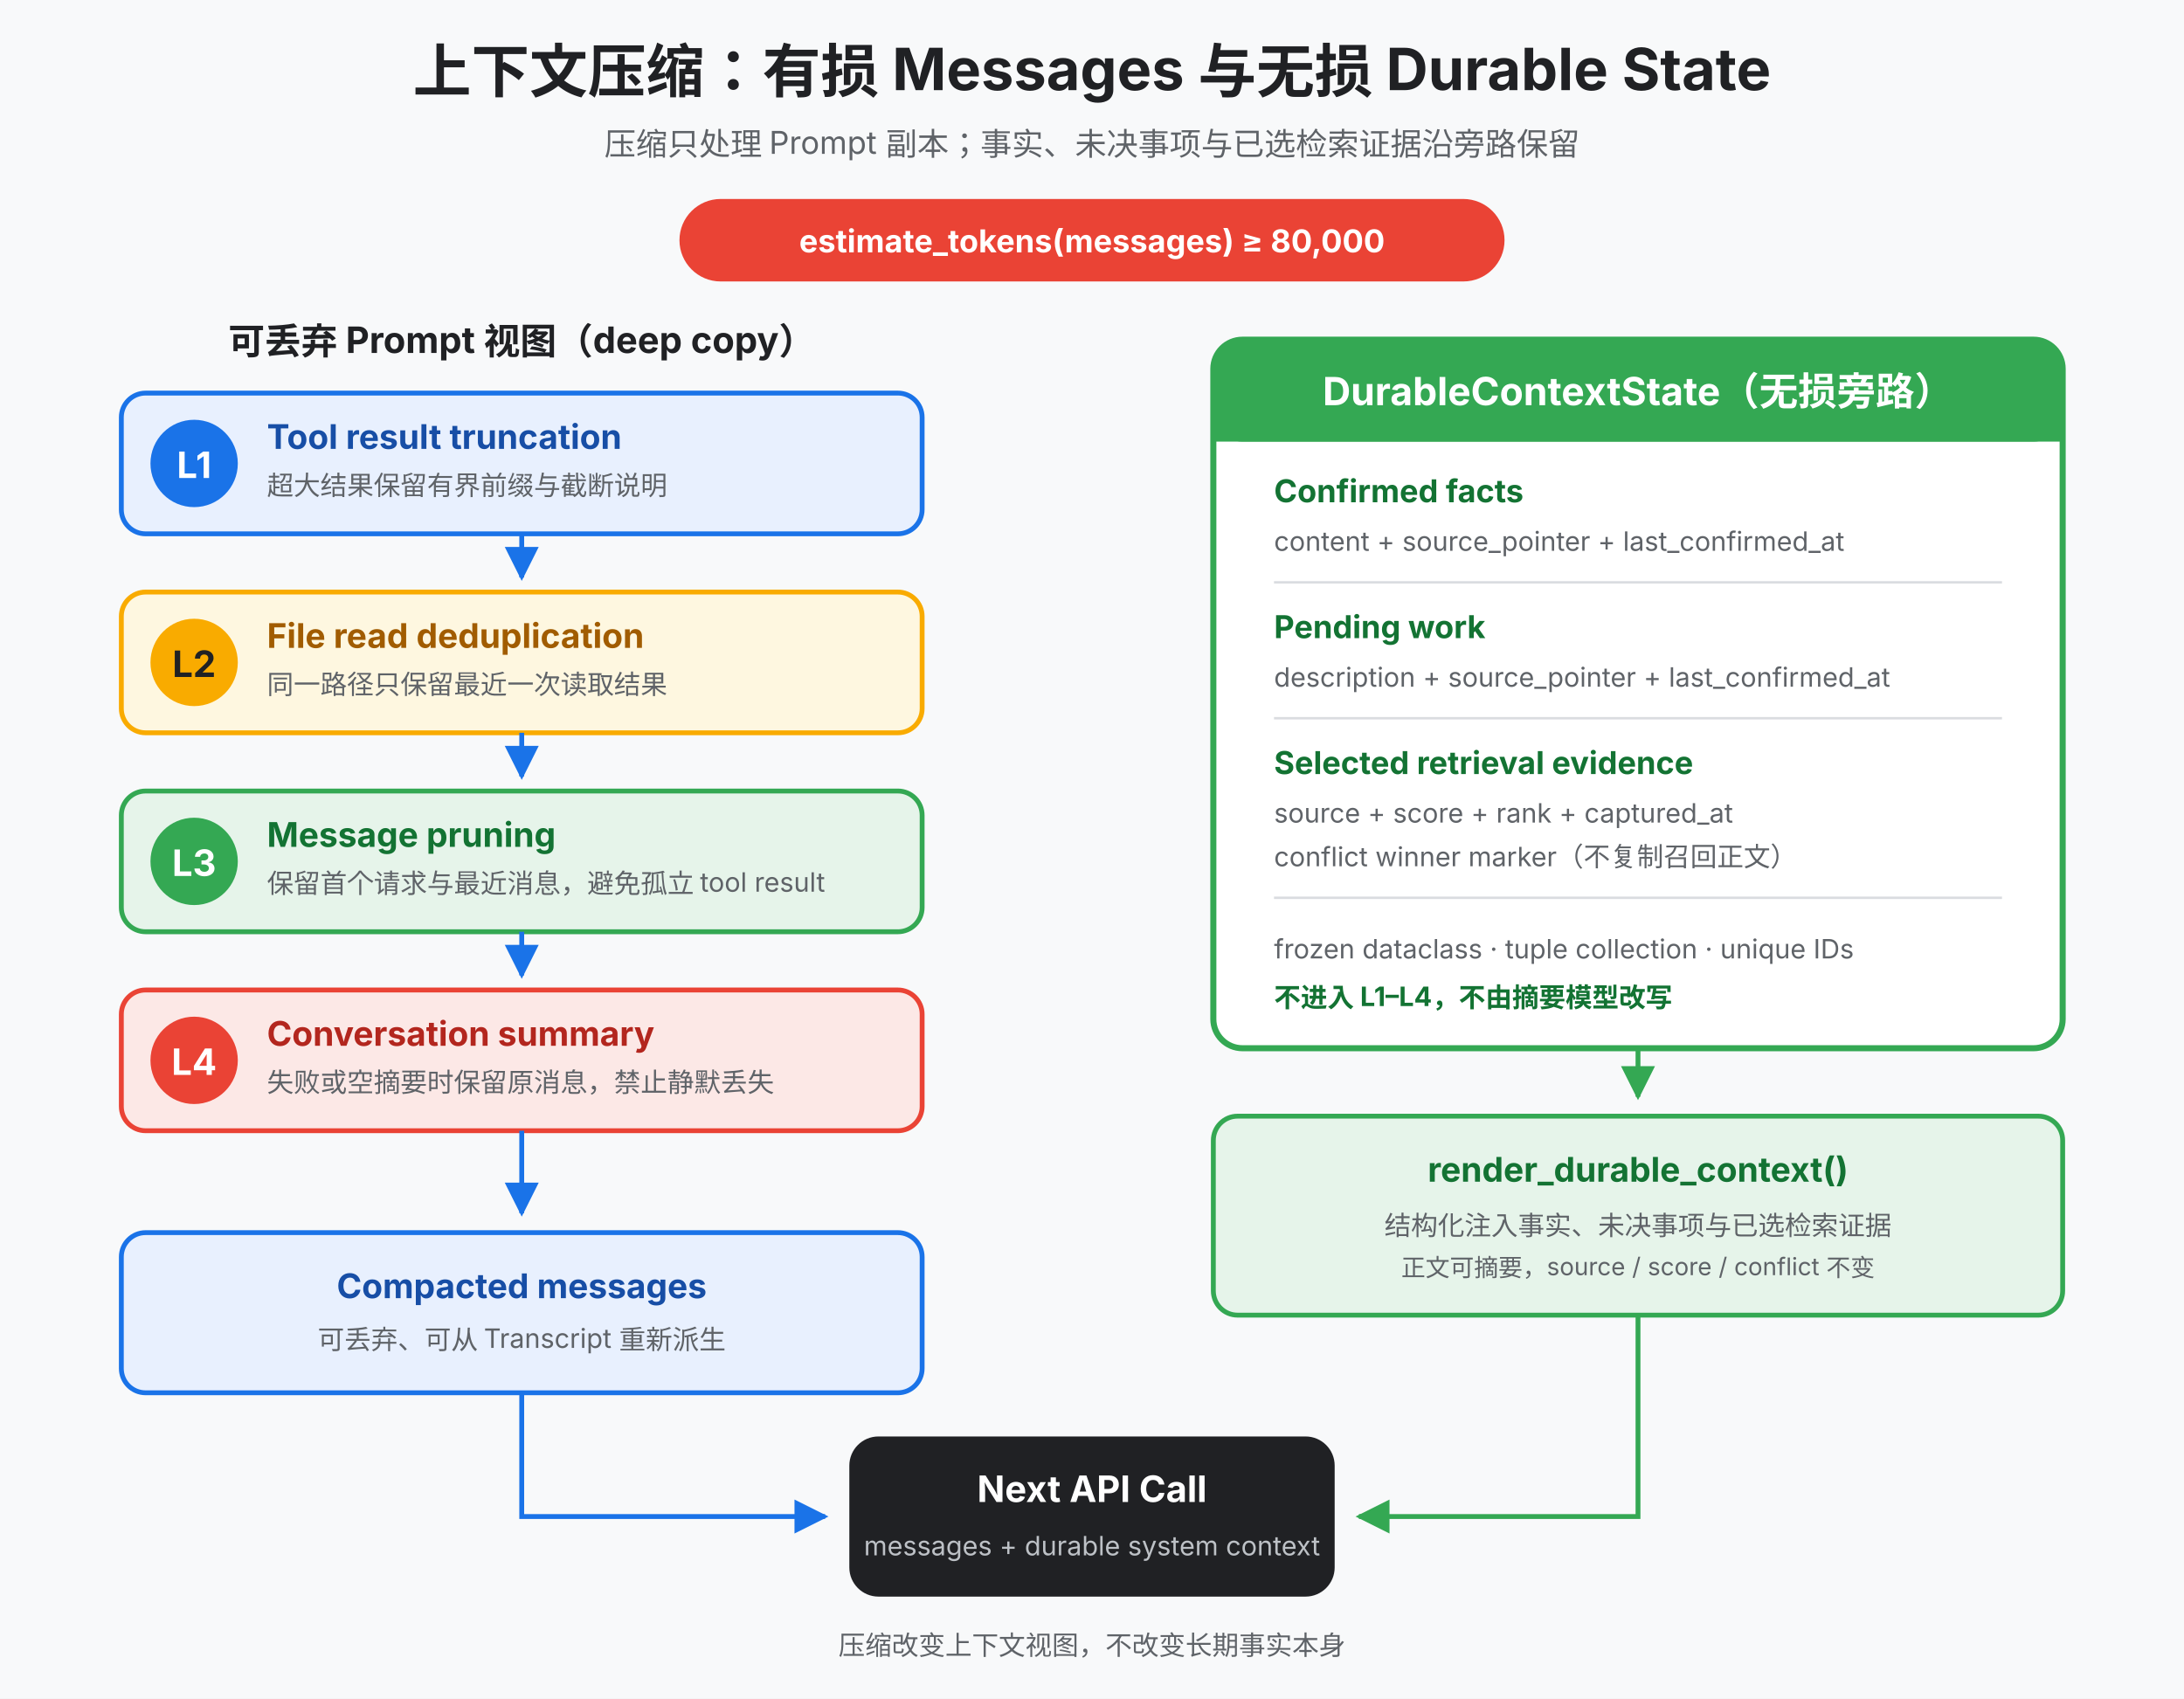
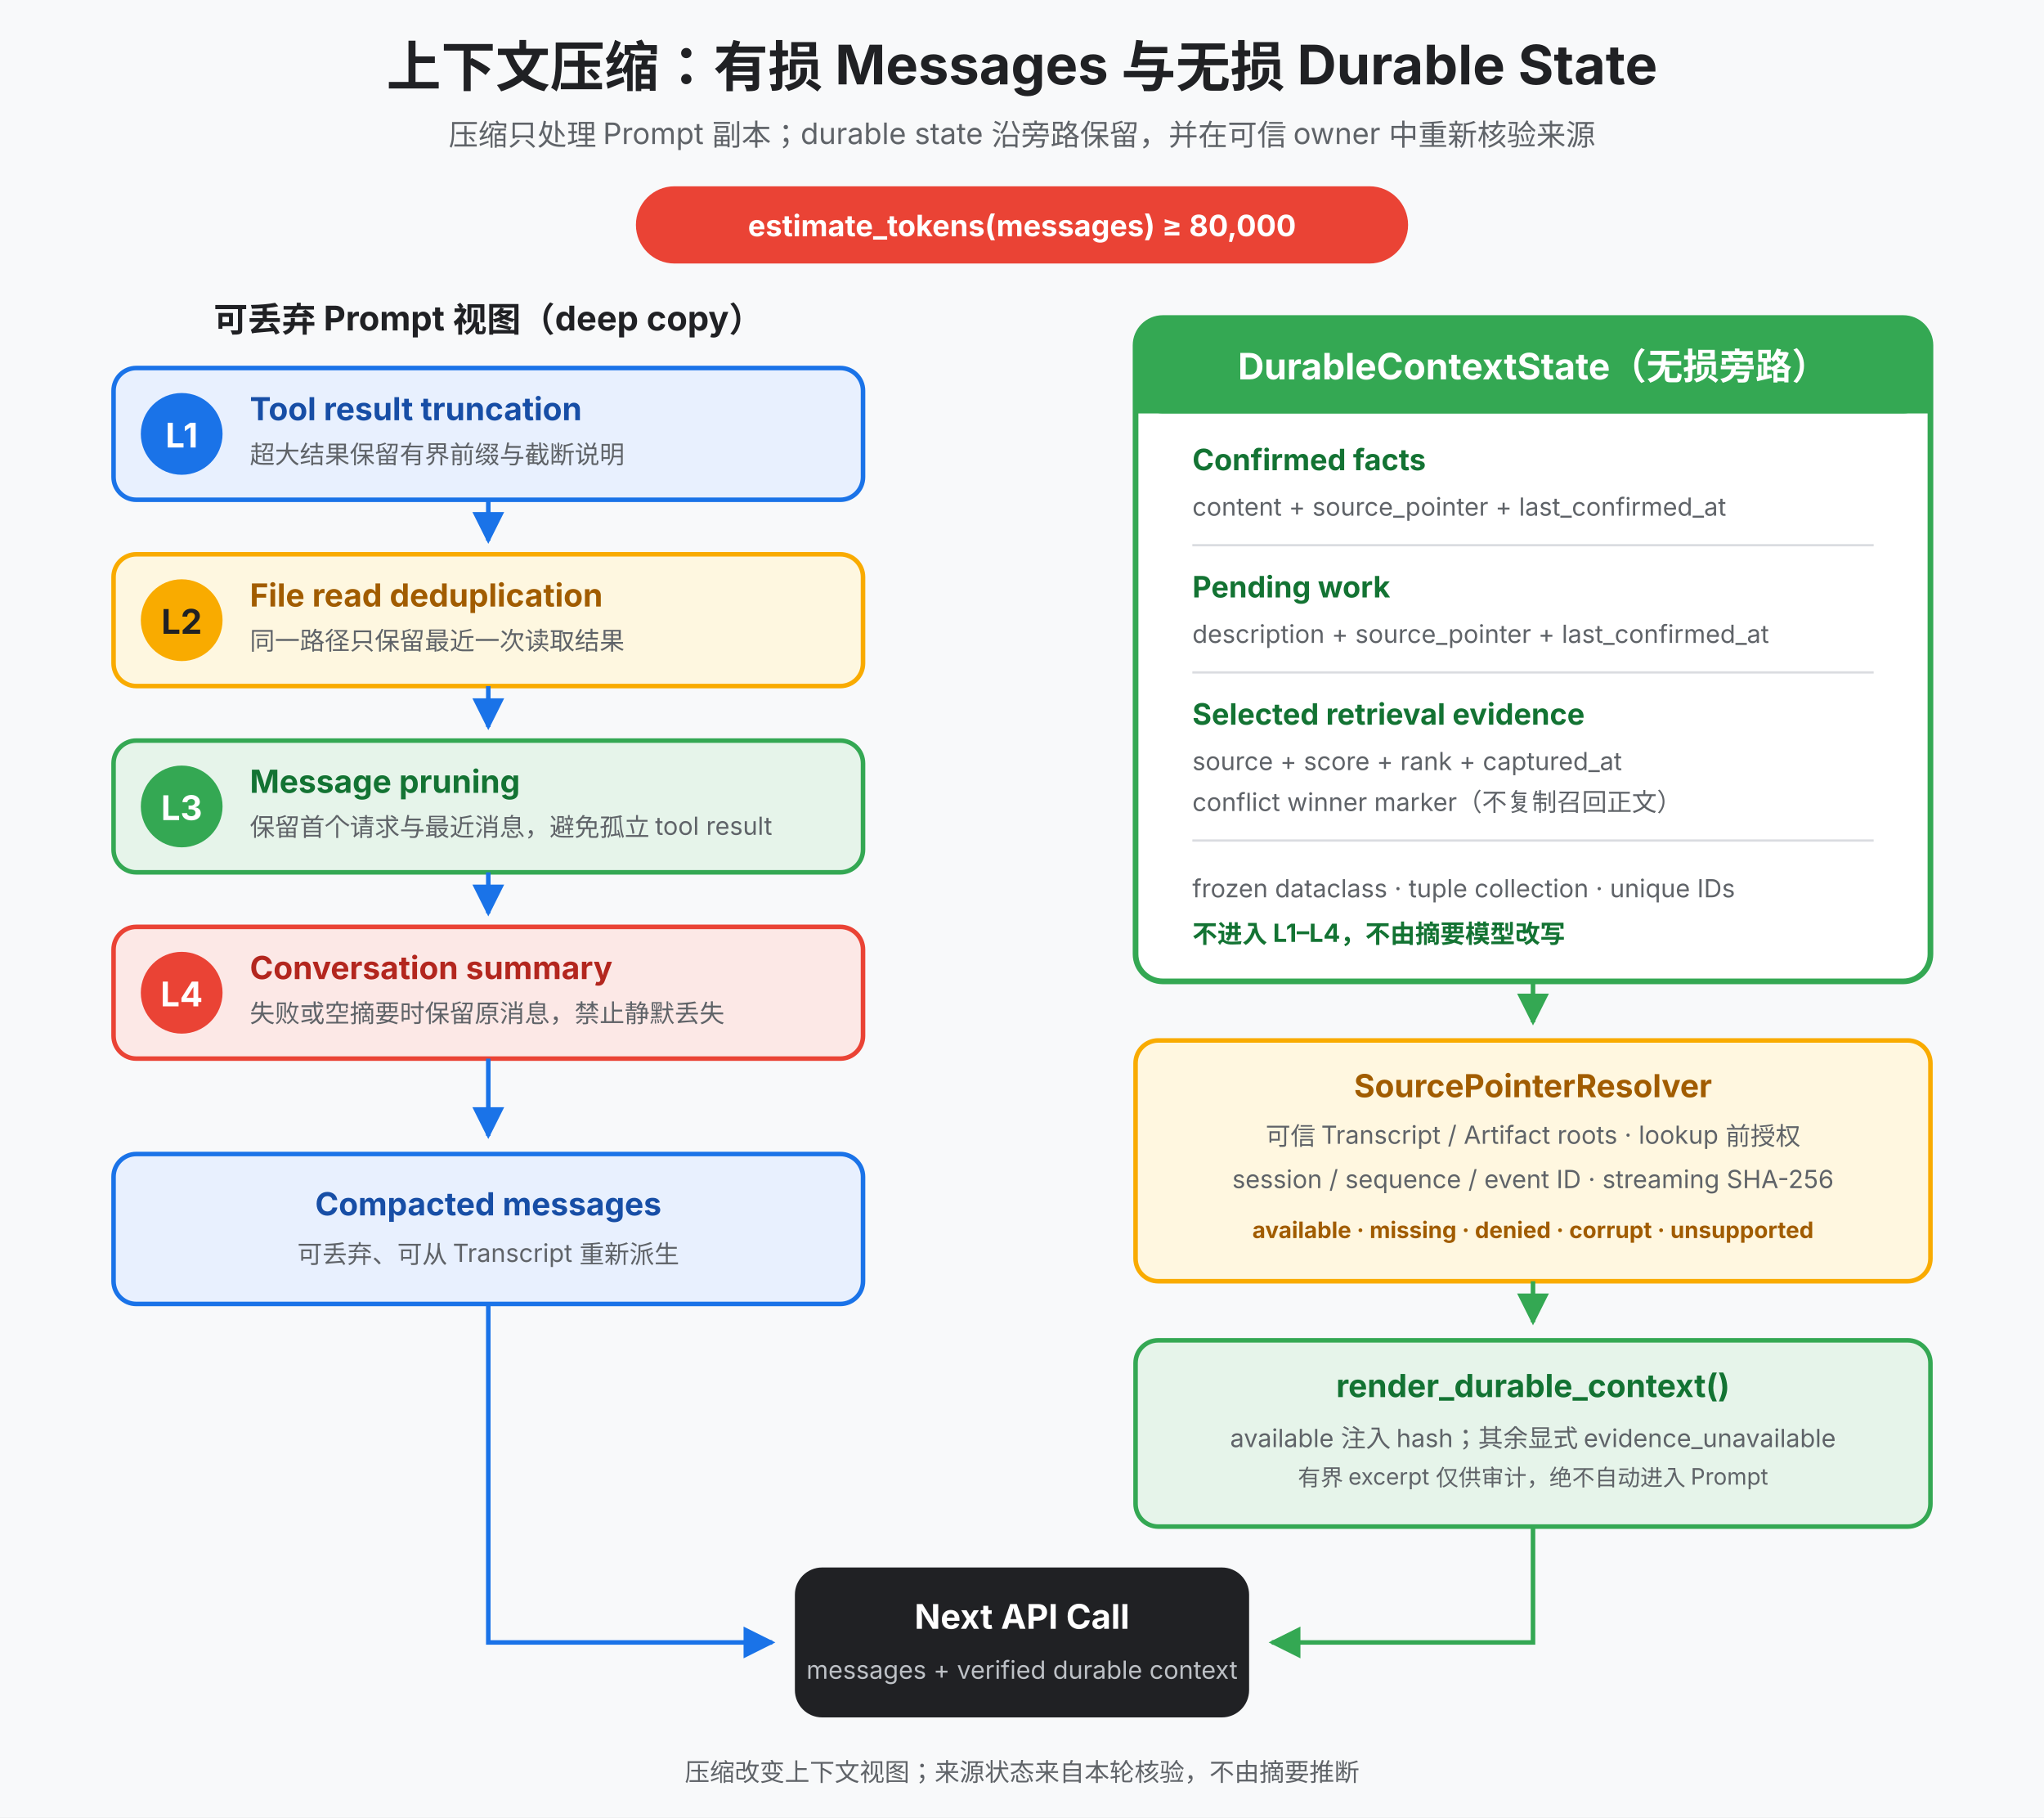
- <svg xmlns="http://www.w3.org/2000/svg" viewBox="0 0 900 700" font-family="-apple-system, BlinkMacSystemFont, 'Segoe UI', 'PingFang SC', 'Microsoft YaHei', sans-serif">
+ <svg xmlns="http://www.w3.org/2000/svg" viewBox="0 0 900 800" font-family="-apple-system, BlinkMacSystemFont, 'Segoe UI', 'PingFang SC', 'Microsoft YaHei', sans-serif">
  <defs>
    <marker id="arrow-blue" viewBox="0 0 10 10" refX="9" refY="5" markerWidth="7" markerHeight="7" orient="auto">
      <path d="M0,0 L10,5 L0,10 Z" fill="#1a73e8" />
    </marker>
    <marker id="arrow-green" viewBox="0 0 10 10" refX="9" refY="5" markerWidth="7" markerHeight="7" orient="auto">
      <path d="M0,0 L10,5 L0,10 Z" fill="#34a853" />
    </marker>
  </defs>
-   <rect width="900" height="700" fill="#f8f9fa" />
+   <rect width="900" height="800" fill="#f8f9fa" />
  <text x="450" y="38" text-anchor="middle" font-size="24" font-weight="700" fill="#202124">上下文压缩：有损 Messages 与无损 Durable State</text>
-   <text x="450" y="64" text-anchor="middle" font-size="13" fill="#5f6368">压缩只处理 Prompt 副本；事实、未决事项与已选检索证据沿旁路保留</text>
+   <text x="450" y="64" text-anchor="middle" font-size="13" fill="#5f6368">压缩只处理 Prompt 副本；durable state 沿旁路保留，并在可信 owner 中重新核验来源</text>
  <rect x="280" y="82" width="340" height="34" rx="17" fill="#ea4335" />
  <text x="450" y="104" text-anchor="middle" font-size="13" font-weight="700" fill="#ffffff">estimate_tokens(messages) ≥ 80,000</text>
  <text x="215" y="146" text-anchor="middle" font-size="15" font-weight="700" fill="#202124">可丢弃 Prompt 视图（deep copy）</text>
  <rect x="50" y="162" width="330" height="58" rx="10" fill="#e8f0fe" stroke="#1a73e8" stroke-width="2" />
  <circle cx="80" cy="191" r="18" fill="#1a73e8" />
  <text x="80" y="197" text-anchor="middle" font-size="15" font-weight="700" fill="#ffffff">L1</text>
  <text x="110" y="185" font-size="14" font-weight="700" fill="#174ea6">Tool result truncation</text>
  <text x="110" y="204" font-size="11" fill="#5f6368">超大结果保留有界前缀与截断说明</text>
  <line x1="215" y1="220" x2="215" y2="238" stroke="#1a73e8" stroke-width="2" marker-end="url(#arrow-blue)" />
  <rect x="50" y="244" width="330" height="58" rx="10" fill="#fef7e0" stroke="#f9ab00" stroke-width="2" />
  <circle cx="80" cy="273" r="18" fill="#f9ab00" />
  <text x="80" y="279" text-anchor="middle" font-size="15" font-weight="700" fill="#202124">L2</text>
  <text x="110" y="267" font-size="14" font-weight="700" fill="#a15c00">File read deduplication</text>
  <text x="110" y="286" font-size="11" fill="#5f6368">同一路径只保留最近一次读取结果</text>
  <line x1="215" y1="302" x2="215" y2="320" stroke="#1a73e8" stroke-width="2" marker-end="url(#arrow-blue)" />
  <rect x="50" y="326" width="330" height="58" rx="10" fill="#e6f4ea" stroke="#34a853" stroke-width="2" />
  <circle cx="80" cy="355" r="18" fill="#34a853" />
  <text x="80" y="361" text-anchor="middle" font-size="15" font-weight="700" fill="#ffffff">L3</text>
  <text x="110" y="349" font-size="14" font-weight="700" fill="#137333">Message pruning</text>
  <text x="110" y="368" font-size="11" fill="#5f6368">保留首个请求与最近消息，避免孤立 tool result</text>
  <line x1="215" y1="384" x2="215" y2="402" stroke="#1a73e8" stroke-width="2" marker-end="url(#arrow-blue)" />
  <rect x="50" y="408" width="330" height="58" rx="10" fill="#fce8e6" stroke="#ea4335" stroke-width="2" />
  <circle cx="80" cy="437" r="18" fill="#ea4335" />
  <text x="80" y="443" text-anchor="middle" font-size="15" font-weight="700" fill="#ffffff">L4</text>
  <text x="110" y="431" font-size="14" font-weight="700" fill="#b3261e">Conversation summary</text>
  <text x="110" y="450" font-size="11" fill="#5f6368">失败或空摘要时保留原消息，禁止静默丢失</text>
  <rect x="500" y="140" width="350" height="292" rx="12" fill="#ffffff" stroke="#34a853" stroke-width="2.5" />
  <rect x="500" y="140" width="350" height="42" rx="12" fill="#34a853" />
  <rect x="500" y="165" width="350" height="17" fill="#34a853" />
  <text x="675" y="167" text-anchor="middle" font-size="16" font-weight="700" fill="#ffffff">DurableContextState（无损旁路）</text>
  <text x="525" y="207" font-size="13" font-weight="700" fill="#137333">Confirmed facts</text>
  <text x="525" y="227" font-size="11" fill="#5f6368">content + source_pointer + last_confirmed_at</text>
  <line x1="525" y1="240" x2="825" y2="240" stroke="#dadce0" />
  <text x="525" y="263" font-size="13" font-weight="700" fill="#137333">Pending work</text>
  <text x="525" y="283" font-size="11" fill="#5f6368">description + source_pointer + last_confirmed_at</text>
  <line x1="525" y1="296" x2="825" y2="296" stroke="#dadce0" />
  <text x="525" y="319" font-size="13" font-weight="700" fill="#137333">Selected retrieval evidence</text>
  <text x="525" y="339" font-size="11" fill="#5f6368">source + score + rank + captured_at</text>
  <text x="525" y="357" font-size="11" fill="#5f6368">conflict winner marker（不复制召回正文）</text>
  <line x1="525" y1="370" x2="825" y2="370" stroke="#dadce0" />
  <text x="525" y="395" font-size="11" fill="#5f6368">frozen dataclass · tuple collection · unique IDs</text>
  <text x="525" y="415" font-size="11" font-weight="700" fill="#137333">不进入 L1–L4，不由摘要模型改写</text>
  <line x1="215" y1="466" x2="215" y2="500" stroke="#1a73e8" stroke-width="2" marker-end="url(#arrow-blue)" />
  <rect x="50" y="508" width="330" height="66" rx="10" fill="#e8f0fe" stroke="#1a73e8" stroke-width="2" />
  <text x="215" y="535" text-anchor="middle" font-size="14" font-weight="700" fill="#174ea6">Compacted messages</text>
  <text x="215" y="556" text-anchor="middle" font-size="11" fill="#5f6368">可丢弃、可从 Transcript 重新派生</text>
-   <line x1="675" y1="432" x2="675" y2="452" stroke="#34a853" stroke-width="2" marker-end="url(#arrow-green)" />
-   <rect x="500" y="460" width="350" height="82" rx="10" fill="#e6f4ea" stroke="#34a853" stroke-width="2" />
-   <text x="675" y="487" text-anchor="middle" font-size="14" font-weight="700" fill="#137333">render_durable_context()</text>
-   <text x="675" y="509" text-anchor="middle" font-size="11" fill="#5f6368">结构化注入事实、未决事项与已选检索证据</text>
-   <text x="675" y="526" text-anchor="middle" font-size="10" fill="#5f6368">正文可摘要，source / score / conflict 不变</text>
-   <path d="M 215 574 L 215 625 L 340 625" fill="none" stroke="#1a73e8" stroke-width="2" marker-end="url(#arrow-blue)" />
-   <path d="M 675 542 L 675 625 L 560 625" fill="none" stroke="#34a853" stroke-width="2" marker-end="url(#arrow-green)" />
-   <rect x="350" y="592" width="200" height="66" rx="12" fill="#202124" />
-   <text x="450" y="619" text-anchor="middle" font-size="15" font-weight="700" fill="#ffffff">Next API Call</text>
-   <text x="450" y="641" text-anchor="middle" font-size="11" fill="#bdc1c6">messages + durable system context</text>
-   <text x="450" y="682" text-anchor="middle" font-size="11" fill="#5f6368">压缩改变上下文视图，不改变长期事实本身</text>
+   <line x1="675" y1="432" x2="675" y2="450" stroke="#34a853" stroke-width="2" marker-end="url(#arrow-green)" />
+   <rect x="500" y="458" width="350" height="106" rx="10" fill="#fff7e0" stroke="#f9ab00" stroke-width="2" />
+   <text x="675" y="483" text-anchor="middle" font-size="14" font-weight="700" fill="#a15c00">SourcePointerResolver</text>
+   <text x="675" y="504" text-anchor="middle" font-size="11" fill="#5f6368">可信 Transcript / Artifact roots · lookup 前授权</text>
+   <text x="675" y="523" text-anchor="middle" font-size="11" fill="#5f6368">session / sequence / event ID · streaming SHA-256</text>
+   <text x="675" y="545" text-anchor="middle" font-size="10" font-weight="700" fill="#a15c00">available · missing · denied · corrupt · unsupported</text>
+   <line x1="675" y1="564" x2="675" y2="582" stroke="#34a853" stroke-width="2" marker-end="url(#arrow-green)" />
+   <rect x="500" y="590" width="350" height="82" rx="10" fill="#e6f4ea" stroke="#34a853" stroke-width="2" />
+   <text x="675" y="615" text-anchor="middle" font-size="14" font-weight="700" fill="#137333">render_durable_context()</text>
+   <text x="675" y="637" text-anchor="middle" font-size="11" fill="#5f6368">available 注入 hash；其余显式 evidence_unavailable</text>
+   <text x="675" y="654" text-anchor="middle" font-size="10" fill="#5f6368">有界 excerpt 仅供审计，绝不自动进入 Prompt</text>
+   <path d="M 215 574 L 215 723 L 340 723" fill="none" stroke="#1a73e8" stroke-width="2" marker-end="url(#arrow-blue)" />
+   <path d="M 675 672 L 675 723 L 560 723" fill="none" stroke="#34a853" stroke-width="2" marker-end="url(#arrow-green)" />
+   <rect x="350" y="690" width="200" height="66" rx="12" fill="#202124" />
+   <text x="450" y="717" text-anchor="middle" font-size="15" font-weight="700" fill="#ffffff">Next API Call</text>
+   <text x="450" y="739" text-anchor="middle" font-size="11" fill="#bdc1c6">messages + verified durable context</text>
+   <text x="450" y="784" text-anchor="middle" font-size="11" fill="#5f6368">压缩改变上下文视图；来源状态来自本轮核验，不由摘要推断</text>
</svg>
